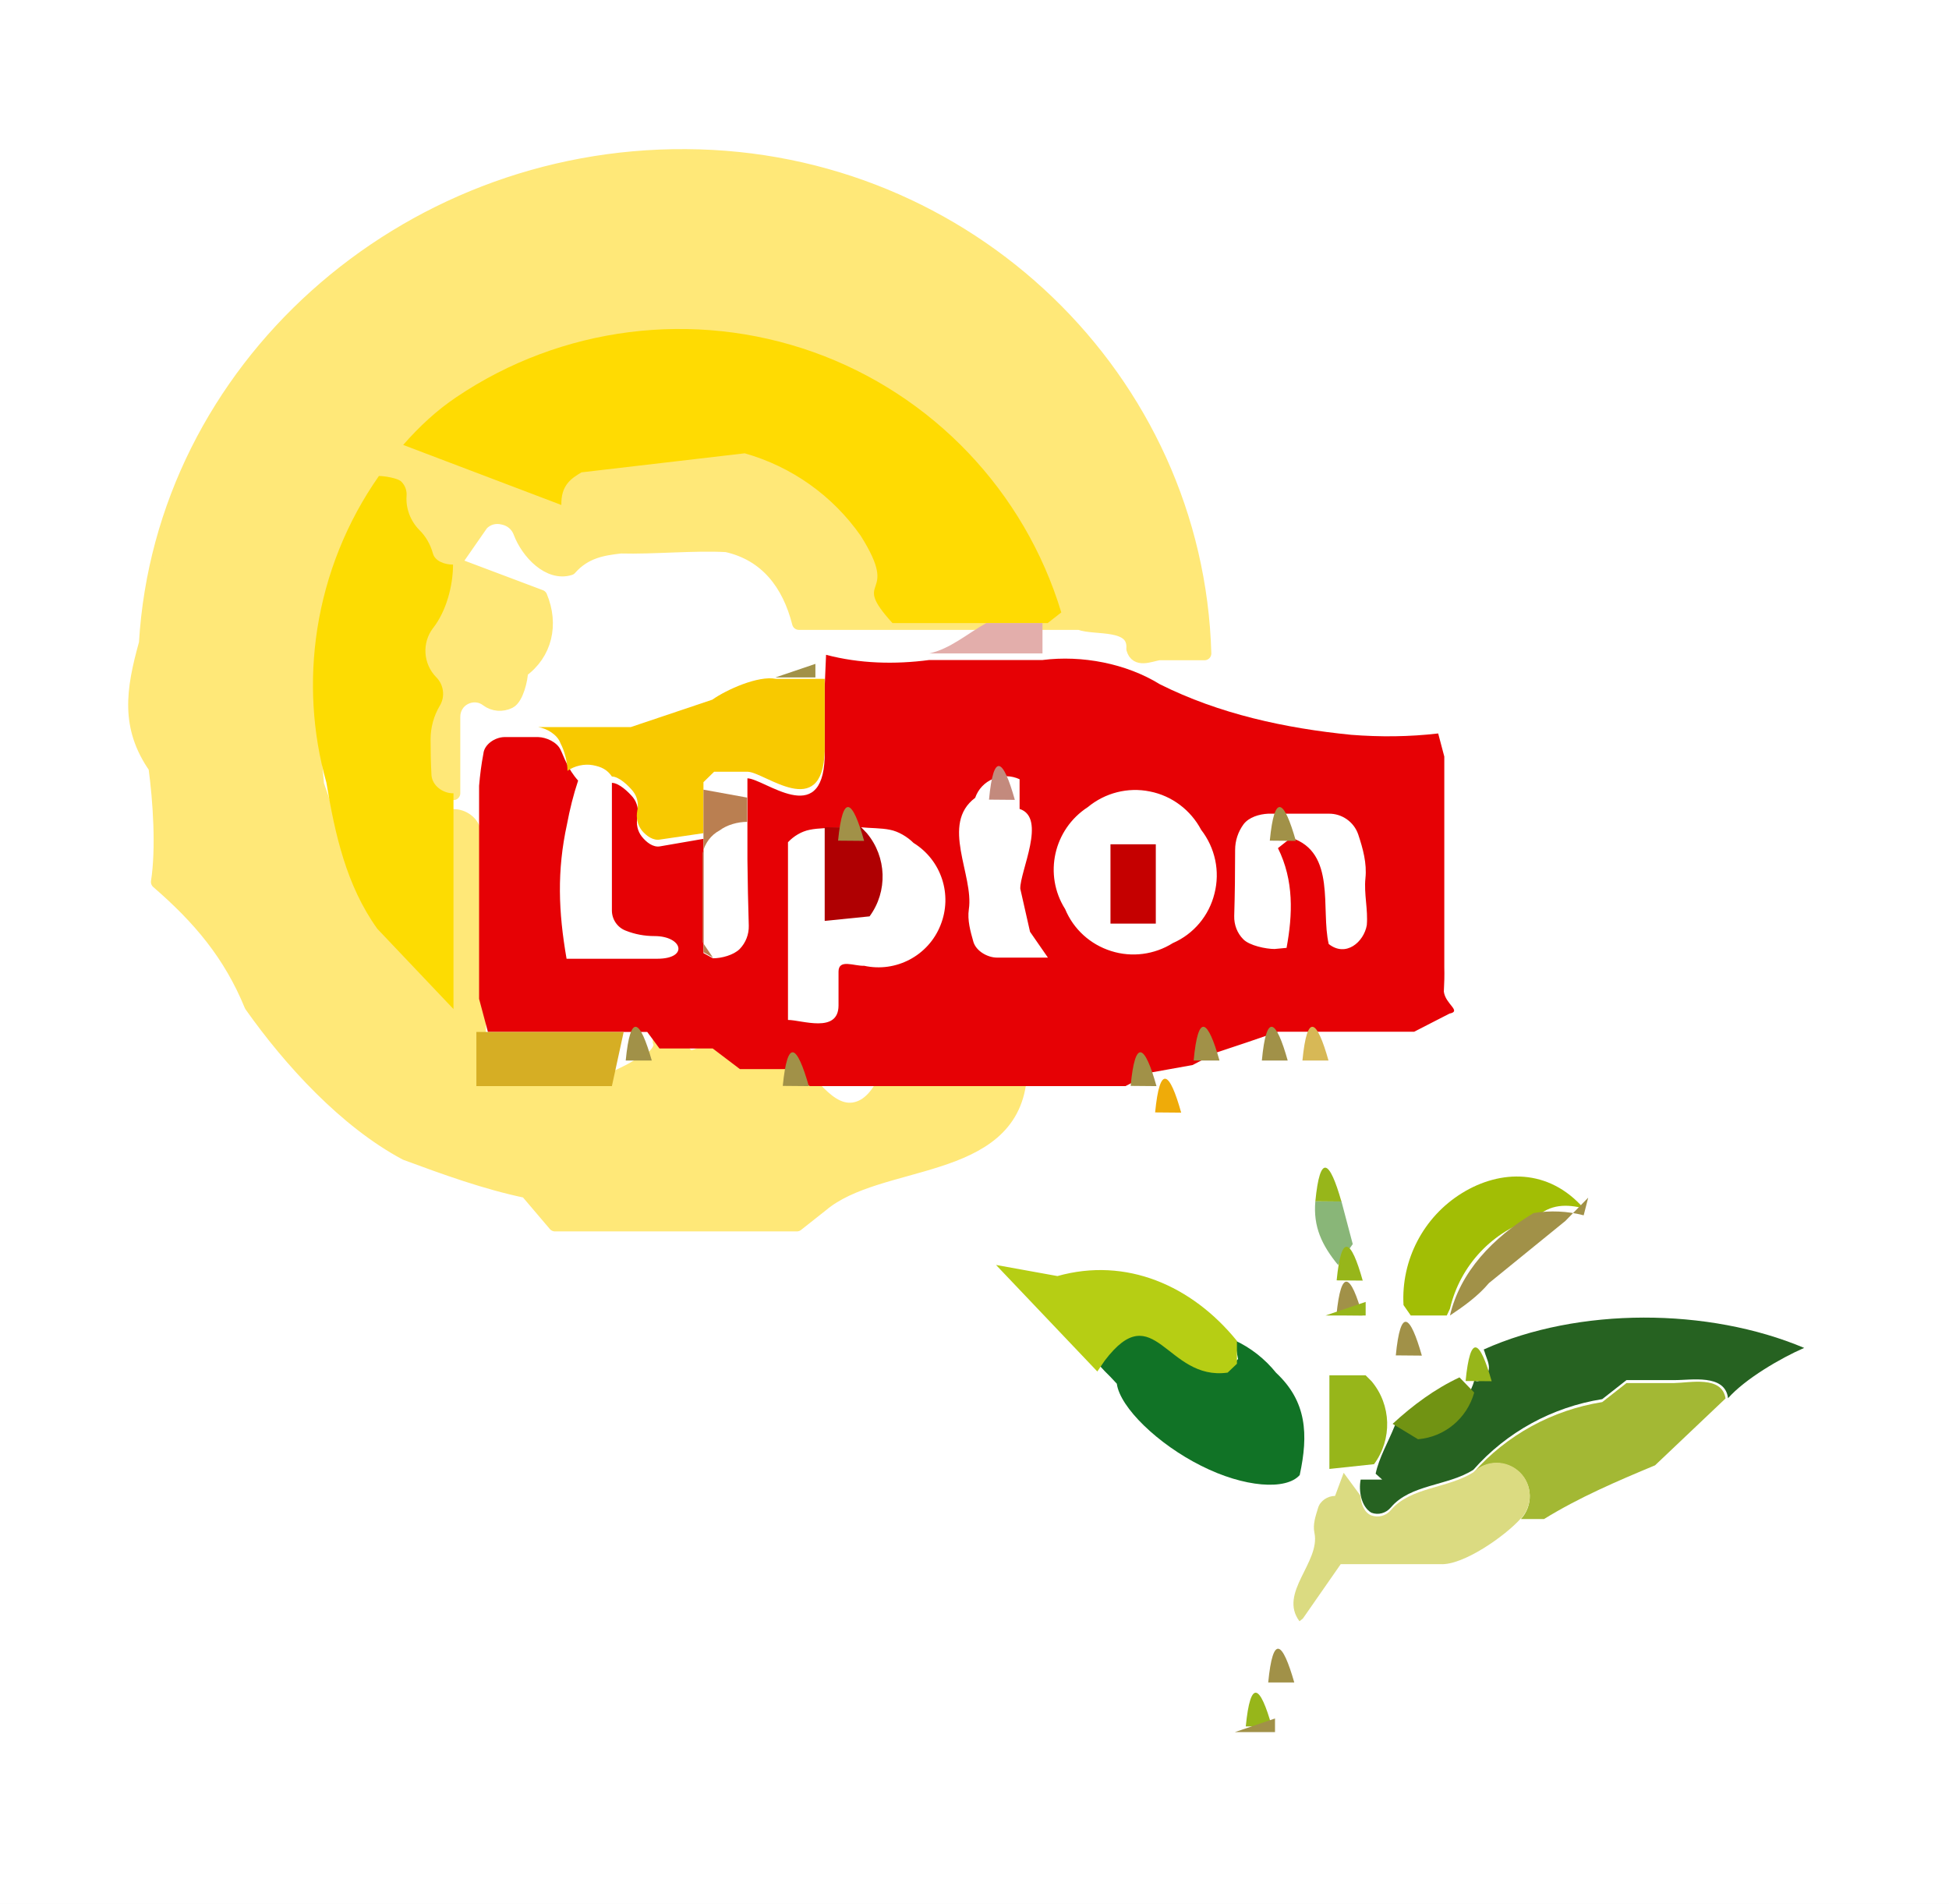
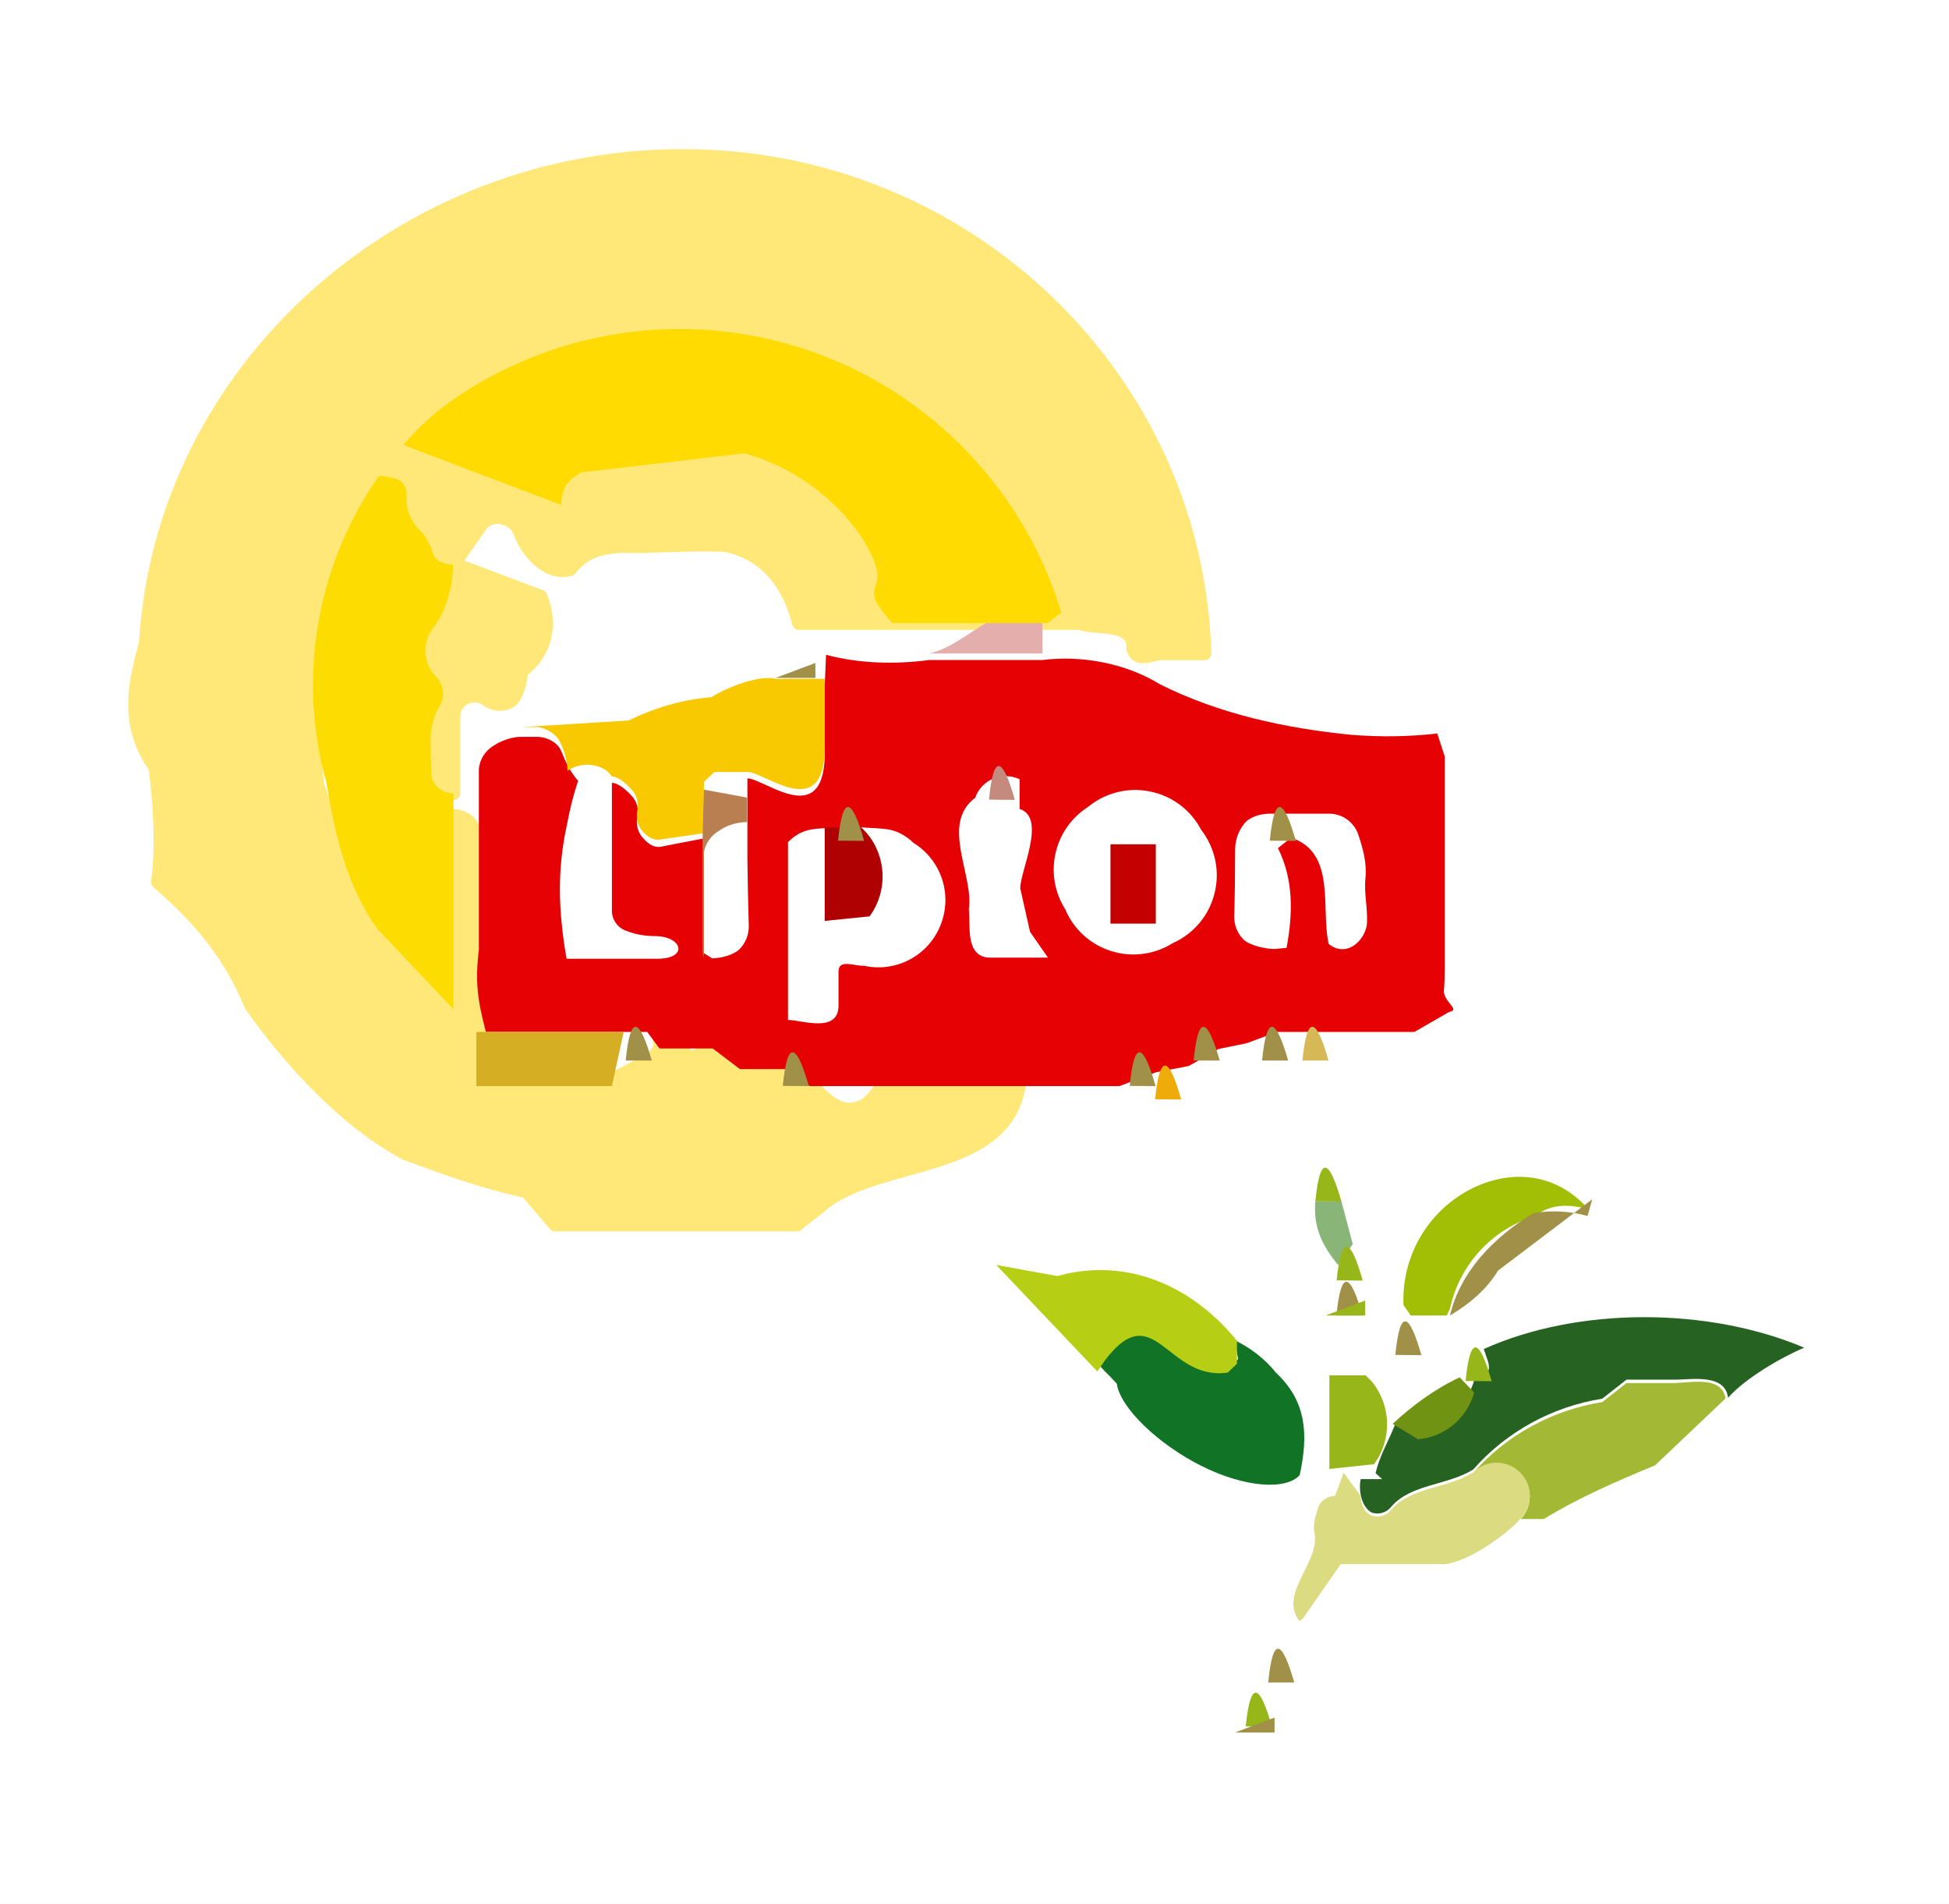
<svg xmlns="http://www.w3.org/2000/svg" viewBox="0 0 86 84" width="86" height="84">
  <rect width="100%" height="100%" fill="#ffffff" />
-   <path data-region="0" d="M20.01 35.00L20.01 31.63C20.01 31.27 20.20 30.95 20.52 30.79C20.84 30.63 21.22 30.66 21.50 30.88C21.78 31.09 22.16 31.12 22.48 30.96C22.80 30.80 23.00 29.96 23.00 29.61C24.08 28.84 24.36 27.54 23.85 26.32L20.00 24.87C20.00 25.82 19.70 26.96 19.11 27.71C18.61 28.36 18.67 29.29 19.25 29.88C19.58 30.21 19.65 30.73 19.41 31.13C19.14 31.58 19.00 32.10 19.00 32.62C19.00 33.15 19.01 33.68 19.04 34.21C19.08 34.67 19.55 35.01 20.01 35.00ZM20.01 36.00L20.01 44.52L16.65 40.98C15.28 39.07 14.78 36.80 14.00 34.62C13.78 32.32 13.65 30.01 14.00 27.75C14.38 25.32 15.31 23.01 16.72 21.00C16.94 21.00 17.57 21.09 17.72 21.26C17.88 21.43 17.96 21.65 17.94 21.88C17.90 22.43 18.11 22.98 18.50 23.37C18.79 23.66 18.99 24.02 19.10 24.41C19.19 24.76 19.63 24.92 20.00 24.92L21.25 23.12C21.49 22.86 21.85 22.76 22.20 22.85C22.55 22.92 22.83 23.16 22.95 23.49C23.29 24.39 24.23 25.37 25.15 25.08C25.81 24.33 26.60 24.21 27.39 24.12C28.82 24.16 30.64 23.98 32.06 24.06C33.81 24.45 34.81 25.75 35.25 27.49L36.62 27.49L43.52 27.49L46.00 27.49L47.63 27.49C48.33 27.76 50.09 27.40 50.00 28.63C50.15 29.17 50.71 28.91 51.13 28.83L53.15 28.83C52.81 16.73 42.71 6.94 30.27 6.88C17.80 6.79 7.15 16.26 6.43 28.38C5.85 30.46 5.61 32.07 6.85 33.85C7.05 35.34 7.19 37.43 6.96 38.91C8.80 40.50 10.16 42.11 11.08 44.36C12.81 46.81 15.26 49.48 17.90 50.89C19.66 51.54 21.42 52.18 23.24 52.56L24.49 54.03L35.16 54.03L36.26 53.16C38.79 51.03 44.56 51.85 45.00 47.62L39.07 47.62C38.76 48.24 38.35 48.83 37.67 48.94C36.98 49.04 36.43 48.53 35.95 48.03C35.53 48.02 35.03 47.96 34.62 47.88C34.26 47.81 34.52 47.37 34.52 47.00L32.68 47.00L31.43 46.02C31.43 46.30 30.78 46.62 30.50 46.63C30.22 46.62 30.03 46.23 30.03 45.95L29.10 45.95C29.29 46.26 28.74 46.81 28.38 46.88C27.99 47.16 27.43 47.42 27.00 47.62L21.14 47.62L21.14 46.00L21.14 44.00L21.14 38.12C21.09 37.65 21.02 37.17 20.92 36.71C20.86 36.30 20.43 35.99 20.01 36.00ZM46.83 27.02L46.23 27.49L39.38 27.49C37.46 25.38 39.78 26.50 37.98 23.64C36.74 21.87 34.94 20.59 32.86 20.00L25.19 20.00C25.20 21.11 24.75 21.41 24.34 21.75L17.86 19.69C18.49 18.83 19.26 18.11 20.10 17.47C24.77 14.40 30.61 13.66 35.88 15.53C41.14 17.40 45.21 21.67 46.83 27.02Z" fill="#ffe878" fill-rule="evenodd" stroke="#ffe878" stroke-width="0.6" stroke-linejoin="round" />
-   <path data-region="1" d="M46.00 29.12L41.00 29.12C39.48 29.32 37.93 29.28 36.45 28.89L36.39 30.30L36.39 33.42C36.28 36.55 33.74 34.36 32.98 34.34L32.98 35.30L32.98 36.30L32.98 37.92C32.99 38.89 33.01 39.87 33.04 40.84C33.05 41.22 32.91 41.59 32.64 41.87C32.37 42.14 31.84 42.28 31.46 42.28L31.04 42.05L31.04 37.01L29.13 37.34C28.82 37.40 28.52 37.16 28.32 36.91C28.13 36.67 28.06 36.35 28.13 36.05C28.19 35.74 28.12 35.42 27.93 35.18C27.73 34.94 27.31 34.54 27.00 34.54L27.00 37.30L27.00 40.17C27.00 40.56 27.24 40.92 27.61 41.06C28.01 41.22 28.44 41.30 28.88 41.30C30.12 41.30 30.40 42.30 29.00 42.30L25.00 42.30C24.64 40.23 24.57 38.42 25.02 36.36C25.14 35.72 25.30 35.07 25.51 34.44C25.03 33.90 24.90 33.41 24.73 33.07C24.57 32.74 24.11 32.53 23.75 32.52L23.00 32.52L22.25 32.52C21.84 32.53 21.37 32.84 21.33 33.25C21.24 33.72 21.18 34.19 21.14 34.67L21.14 44.07L21.53 45.53L28.56 45.53L29.10 46.26L30.03 46.26L31.45 46.26L32.65 47.17L34.73 47.17L35.73 47.92L39.07 47.92L45.00 47.92L48.00 47.92L49.66 47.92L50.84 47.31L52.62 46.99L53.70 46.43L55.02 45.99L56.39 45.52L62.40 45.52L63.96 44.72C64.51 44.61 63.78 44.31 63.71 43.75C63.73 43.39 63.74 43.03 63.73 42.67L63.73 33.38L63.46 32.36C62.18 32.51 60.90 32.52 59.62 32.42C56.70 32.13 53.80 31.50 51.18 30.19C49.69 29.27 47.74 28.90 46.00 29.12ZM44.99 35.69C46.20 36.08 45.00 38.45 45.02 39.21L45.45 41.11L46.24 42.25L44.00 42.25C43.57 42.25 43.07 41.96 42.95 41.55C42.82 41.09 42.68 40.60 42.75 40.12C42.98 38.61 41.48 36.36 43.03 35.20C43.16 34.82 43.45 34.51 43.83 34.36C44.20 34.20 44.62 34.21 44.99 34.38L44.99 35.69ZM37.00 36.50L38.00 36.50C38.38 36.54 38.89 36.53 39.27 36.61C39.64 36.68 40.04 36.92 40.31 37.19C41.54 37.95 42.04 39.48 41.50 40.82C40.97 42.16 39.54 42.92 38.13 42.61C37.69 42.63 37.00 42.29 37.00 42.87L37.00 44.37C36.99 45.61 35.37 45.00 34.77 45.00L34.77 37.16C35.02 36.89 35.37 36.68 35.73 36.61C36.11 36.53 36.62 36.54 37.00 36.50ZM55.96 35.90L57.00 35.90L58.63 35.90C59.21 35.89 59.74 36.26 59.93 36.81C60.14 37.44 60.32 38.09 60.25 38.75C60.18 39.44 60.37 40.13 60.31 40.82C60.18 41.56 59.39 42.25 58.63 41.65C58.27 40.12 58.98 37.61 56.97 36.96L56.39 37.42C57.10 38.85 57.04 40.35 56.77 41.82L56.24 41.87C55.86 41.87 55.13 41.72 54.86 41.44C54.59 41.17 54.45 40.80 54.46 40.41C54.49 39.44 54.50 38.47 54.50 37.50C54.50 37.09 54.63 36.70 54.87 36.37C55.11 36.05 55.57 35.92 55.96 35.90ZM48.00 35.61C48.76 34.98 49.77 34.72 50.74 34.92C51.71 35.11 52.54 35.74 53.00 36.61C53.62 37.41 53.84 38.44 53.59 39.42C53.35 40.40 52.67 41.21 51.75 41.61C50.94 42.12 49.94 42.25 49.03 41.96C48.11 41.67 47.37 41.00 47.00 40.11C46.04 38.59 46.49 36.59 48.00 35.61Z" fill="#e60105" fill-rule="evenodd" />
-   <path data-region="2" d="M46.83 27.02C45.21 21.67 41.14 17.40 35.88 15.53C30.61 13.66 24.77 14.40 20.14 17.52C19.26 18.11 18.49 18.83 17.79 19.63L24.77 22.28C24.75 21.41 25.20 21.11 25.66 20.84L32.86 20.00C34.94 20.59 36.74 21.87 37.98 23.64C39.78 26.50 37.46 25.38 39.38 27.49L46.23 27.49L46.83 27.02Z" fill="#ffdb02" fill-rule="evenodd" />
-   <path data-region="3" d="M19.99 24.91C19.62 24.91 19.19 24.76 19.10 24.41C18.99 24.02 18.79 23.66 18.50 23.38C18.11 22.98 17.90 22.43 17.94 21.88C17.96 21.65 17.88 21.43 17.72 21.26C17.57 21.09 16.94 21.00 16.72 21.00C15.31 23.01 14.38 25.32 14.00 27.75C13.65 30.01 13.78 32.32 14.40 34.52C14.78 36.80 15.28 39.07 16.65 40.98L20.01 44.52L20.01 36.00L20.01 35.00C19.55 35.01 19.08 34.67 19.04 34.21C19.01 33.68 19.00 33.15 19.00 32.62C19.00 32.10 19.14 31.58 19.41 31.13C19.65 30.73 19.58 30.21 19.25 29.88C18.67 29.29 18.61 28.36 19.11 27.71C19.69 26.97 19.99 25.85 19.99 24.91Z" fill="#fddc02" fill-rule="evenodd" />
-   <path data-region="4" d="M76.25 61.69C77.00 60.84 78.57 59.92 79.61 59.47C75.39 57.69 69.65 57.66 65.47 59.54L65.51 59.65C65.58 59.90 65.76 60.22 65.68 60.48C65.60 60.72 65.24 61.07 65.06 60.89C64.74 62.02 63.75 62.84 62.58 62.94L61.74 62.62L61.55 62.89C61.24 63.66 60.85 64.31 60.70 65.02L60.99 65.28L60.04 65.28C59.94 65.79 60.07 66.48 60.51 66.74C60.82 66.86 61.16 66.76 61.37 66.51C62.24 65.48 63.87 65.57 65.01 64.85C66.48 63.18 68.50 62.08 70.70 61.73L71.77 60.89L73.88 60.89C74.61 60.90 76.12 60.60 76.25 61.69Z" fill="#266221" fill-rule="evenodd" />
-   <path data-region="5" d="M34.23 29.95C33.46 29.80 32.07 30.42 31.43 30.87L27.83 32.08L23.00 32.08L23.75 32.08C24.14 32.14 24.60 32.42 24.73 32.79C24.91 33.13 25.04 33.63 25.04 34.01C25.34 33.79 25.79 33.69 26.16 33.76C26.53 33.83 26.79 33.95 27.00 34.26C27.31 34.26 27.73 34.66 27.93 34.91C28.12 35.15 28.19 35.47 28.12 35.77C28.06 36.08 28.13 36.39 28.32 36.64C28.52 36.88 28.82 37.10 29.13 37.04L31.04 36.76L31.04 34.51L31.51 34.05L33.00 34.05C33.76 34.08 36.28 36.25 36.39 33.15L36.39 29.95L34.23 29.95Z" fill="#f8c900" fill-rule="evenodd" />
-   <path data-region="6" d="M49.28 61.05C49.42 62.10 51.10 63.72 53.00 64.67C54.90 65.63 56.75 65.76 57.35 65.08C57.74 63.28 57.66 61.83 56.31 60.57C55.82 59.96 55.19 59.46 54.47 59.13L54.63 59.96L54.21 60.36C51.50 60.76 50.94 56.94 48.75 59.88L48.51 60.24L48.75 60.50L49.00 60.75L49.28 61.05Z" fill="#117326" fill-rule="evenodd" />
-   <path data-region="7" d="M76.14 61.70C75.98 60.68 74.57 61.01 73.88 61.02L71.77 61.02L70.70 61.86C68.50 62.21 66.48 63.31 65.01 64.98C65.57 64.42 66.48 64.41 67.06 64.97C67.63 65.52 67.65 66.44 67.11 67.02L68.13 67.02C69.69 66.06 71.35 65.35 73.03 64.65L76.14 61.70Z" fill="#a3b834" fill-rule="evenodd" />
-   <path data-region="8" d="M60.04 66.00L59.29 64.98L58.91 66.00C58.58 66.00 58.25 66.22 58.16 66.53C58.05 66.89 57.92 67.26 58.00 67.63C58.27 68.93 56.40 70.28 57.34 71.53L57.49 71.41L59.16 69.01L63.55 69.01C64.56 69.08 66.44 67.75 67.11 66.99L67.11 67.00C67.65 66.42 67.63 65.50 67.06 64.95C66.48 64.39 65.57 64.40 65.01 64.96C63.87 65.68 62.24 65.60 61.37 66.63C61.16 66.88 60.82 66.97 60.51 66.86C60.20 66.74 60.04 66.33 60.04 66.00Z" fill="#dbdb81" fill-rule="evenodd" />
-   <path data-region="9" d="M48.42 60.51L48.74 60.04C50.94 57.13 51.47 60.94 54.17 60.56L54.58 60.17L54.58 59.16C52.59 56.71 49.69 55.45 46.66 56.30L43.95 55.81L48.41 60.50L48.66 60.76L48.42 60.51ZM49.00 60.65L48.76 60.39L49.00 60.65L49.28 60.94L49.00 60.65Z" fill="#b6ce14" fill-rule="evenodd" />
-   <path data-region="10" d="M63.98 57.74C64.43 55.82 65.87 54.30 67.75 53.74C68.40 53.10 69.16 53.13 69.88 53.31C68.34 51.55 66.21 51.59 64.51 52.64C62.81 53.69 61.82 55.59 61.93 57.58L62.25 58.04L63.84 58.04L63.98 57.74Z" fill="#a2be05" fill-rule="evenodd" />
+   <path data-region="0" d="M20.01 35.00L20.01 31.63C20.01 31.27 20.20 30.95 20.52 30.79C20.84 30.63 21.22 30.66 21.50 30.88C21.78 31.09 22.16 31.12 22.48 30.96C22.80 30.80 23.00 29.96 23.00 29.61C24.08 28.84 24.36 27.54 23.85 26.32L20.00 24.87C20.00 25.82 19.70 26.96 19.11 27.71C18.61 28.36 18.67 29.29 19.25 29.88C19.58 30.21 19.65 30.73 19.41 31.13C19.14 31.58 19.00 32.10 19.00 32.62C19.00 33.15 19.01 33.68 19.04 34.21C19.08 34.67 19.55 35.01 20.01 35.00ZM20.01 36.00L20.01 44.53L16.65 40.98C15.28 39.07 14.78 36.80 14.00 34.62C13.78 32.32 13.65 30.01 14.00 27.75C14.38 25.32 15.31 23.01 16.72 21.00C16.94 21.00 17.57 21.09 17.72 21.26C17.88 21.43 17.96 21.65 17.94 21.88C17.90 22.43 18.11 22.98 18.50 23.37C18.79 23.66 18.99 24.02 19.10 24.41C19.19 24.76 19.63 24.92 20.00 24.92L21.25 23.12C21.49 22.86 21.85 22.76 22.20 22.85C22.55 22.92 22.83 23.16 22.95 23.49C23.29 24.41 24.23 25.40 25.16 25.11C25.81 24.27 26.59 24.16 27.38 24.09C28.81 24.14 30.64 23.96 32.06 24.06C33.81 24.45 34.81 25.75 35.25 27.49L36.62 27.49L43.52 27.49L46.00 27.49L47.62 27.49C48.33 27.76 50.09 27.40 50.00 28.62C50.15 29.17 50.71 28.91 51.13 28.83L53.15 28.83C52.81 16.73 42.71 6.94 30.27 6.88C17.80 6.79 7.15 16.26 6.43 28.38C5.85 30.46 5.61 32.07 6.85 33.85C7.05 35.34 7.19 37.43 6.96 38.91C8.80 40.50 10.16 42.11 11.08 44.36C12.81 46.81 15.26 49.48 17.90 50.89C19.66 51.54 21.42 52.18 23.24 52.56L24.49 54.03L35.16 54.03L36.26 53.16C38.80 51.03 44.56 51.85 45.00 47.62L39.07 47.62C38.76 48.24 38.35 48.83 37.67 48.94C36.98 49.04 36.43 48.53 35.95 48.03C35.53 48.02 35.03 47.96 34.62 47.88C34.26 47.81 34.52 47.37 34.52 47.00L32.68 47.00L31.43 46.02C31.43 46.30 30.78 46.63 30.50 46.63C30.22 46.62 30.03 46.23 30.03 45.95L29.10 45.95C29.29 46.26 28.74 46.81 28.38 46.88C27.99 47.16 27.43 47.42 27.00 47.62L21.13 47.62L21.13 46.00C21.43 45.24 21.29 44.62 21.21 43.99C20.95 42.10 21.16 40.17 21.81 38.37C21.09 37.65 21.02 37.18 20.92 36.71C20.86 36.30 20.43 35.99 20.01 36.00ZM46.83 27.02L46.23 27.49L39.38 27.49C37.46 25.38 39.78 26.50 37.98 23.64C36.74 21.87 34.94 20.59 32.86 20.00L25.19 20.00C25.20 21.11 24.75 21.41 24.34 21.75L17.86 19.69C18.49 18.83 19.26 18.11 20.10 17.47C24.77 14.40 30.61 13.66 35.88 15.53C41.14 17.40 45.21 21.67 46.83 27.02Z" fill="#ffe878" fill-rule="evenodd" stroke="#ffe878" stroke-width="0.6" stroke-linejoin="round" />
+   <path data-region="1" d="M46.00 29.12L41.00 29.12C39.48 29.32 37.93 29.28 36.45 28.89L36.39 30.30L36.39 33.42C36.28 36.55 33.74 34.36 32.98 34.34L32.98 35.30L32.98 36.30L32.98 37.92C32.99 38.89 33.01 39.87 33.04 40.84C33.05 41.22 32.91 41.59 32.64 41.87C32.37 42.14 31.80 42.28 31.42 42.28L31.06 42.05L31.06 36.99L29.14 37.36C28.82 37.41 28.52 37.17 28.32 36.91C28.13 36.67 28.06 36.35 28.12 36.05C28.19 35.74 28.12 35.42 27.93 35.18C27.73 34.94 27.31 34.54 27.00 34.54L27.00 37.30L27.00 40.17C27.00 40.57 27.24 40.92 27.61 41.06C28.01 41.22 28.44 41.30 28.88 41.30C30.12 41.30 30.40 42.30 29.00 42.30L25.00 42.30C24.64 40.23 24.57 38.42 25.02 36.37C25.14 35.72 25.30 35.07 25.51 34.45C25.03 33.91 24.90 33.41 24.73 33.07C24.57 32.74 24.12 32.52 23.75 32.51L23.00 32.51C22.60 32.50 22.08 32.69 21.75 32.92C21.40 33.14 21.17 33.51 21.13 33.92L21.13 41.89C20.96 43.34 21.07 44.11 21.44 45.53L28.56 45.53L29.10 46.26L30.03 46.26L31.45 46.26L32.65 47.17L34.73 47.17L35.73 47.92L39.07 47.92L45.00 47.92L48.00 47.92L49.39 47.92L51.01 47.31L52.46 47.03L53.77 46.28L55.00 46.03L56.35 45.53L62.41 45.53L63.94 44.65C64.45 44.55 63.77 44.27 63.71 43.76C63.74 43.40 63.75 43.03 63.75 42.67L63.75 33.38L63.42 32.36C62.16 32.51 60.88 32.52 59.62 32.42C56.70 32.13 53.80 31.50 51.18 30.19C49.69 29.27 47.74 28.90 46.00 29.12ZM44.99 35.69C46.20 36.08 45.00 38.45 45.02 39.20L45.45 41.11L46.24 42.25L43.62 42.25C42.58 42.17 42.83 40.83 42.75 40.12C42.98 38.61 41.48 36.36 43.03 35.20C43.16 34.82 43.45 34.51 43.83 34.35C44.20 34.20 44.62 34.21 44.99 34.38L44.99 35.69ZM37.00 36.50L38.00 36.50C38.38 36.54 38.89 36.53 39.27 36.61C39.64 36.68 40.04 36.92 40.31 37.19C41.54 37.95 42.04 39.48 41.50 40.82C40.97 42.16 39.54 42.92 38.13 42.61C37.69 42.63 37.00 42.29 37.00 42.87L37.00 44.37C36.99 45.61 35.37 45.00 34.77 45.00L34.77 37.16C35.02 36.89 35.37 36.68 35.73 36.61C36.11 36.53 36.62 36.54 37.00 36.50ZM55.96 35.90L57.00 35.90L58.63 35.90C59.21 35.89 59.74 36.26 59.93 36.81C60.14 37.43 60.32 38.09 60.25 38.75C60.18 39.44 60.37 40.12 60.31 40.82C60.18 41.56 59.39 42.25 58.63 41.65C58.27 40.11 58.98 37.61 56.97 36.96L56.39 37.42C57.10 38.85 57.04 40.35 56.77 41.82L56.24 41.87C55.86 41.87 55.13 41.72 54.86 41.44C54.59 41.17 54.45 40.79 54.46 40.41C54.49 39.44 54.50 38.47 54.50 37.50C54.50 37.09 54.63 36.69 54.88 36.37C55.11 36.05 55.57 35.92 55.96 35.90ZM48.00 35.61C48.76 34.98 49.77 34.72 50.74 34.92C51.71 35.11 52.54 35.73 53.00 36.61C53.62 37.41 53.84 38.44 53.59 39.42C53.35 40.39 52.67 41.20 51.75 41.61C50.94 42.12 49.94 42.25 49.03 41.96C48.11 41.67 47.37 41.00 47.00 40.11C46.04 38.59 46.49 36.58 48.00 35.61Z" fill="#e60105" fill-rule="evenodd" />
+   <path data-region="2" d="M46.83 27.02C45.21 21.67 41.14 17.40 35.88 15.53C30.61 13.66 24.77 14.40 20.14 17.53C19.26 18.11 18.49 18.83 17.79 19.63L24.77 22.28C24.75 21.41 25.20 21.11 25.66 20.84L32.86 20.00C34.94 20.59 36.74 21.87 37.98 23.64C39.78 26.50 37.46 25.38 39.38 27.49L46.23 27.49L46.83 27.02Z" fill="#ffdb02" fill-rule="evenodd" />
+   <path data-region="3" d="M19.99 24.91C19.62 24.91 19.19 24.76 19.10 24.41C18.99 24.02 18.79 23.66 18.50 23.37C18.11 22.98 17.90 22.43 17.94 21.88C17.96 21.65 17.88 21.43 17.72 21.26C17.57 21.09 16.94 21.00 16.72 21.00C15.31 23.01 14.38 25.32 14.00 27.75C13.65 30.01 13.78 32.32 14.40 34.52C14.78 36.80 15.28 39.07 16.65 40.98L20.01 44.53L20.01 36.00L20.01 35.00C19.55 35.01 19.08 34.67 19.04 34.21C19.01 33.68 19.00 33.15 19.00 32.63C19.00 32.10 19.14 31.58 19.41 31.13C19.65 30.73 19.58 30.21 19.25 29.87C18.67 29.29 18.61 28.36 19.11 27.71C19.69 26.97 19.99 25.85 19.99 24.91Z" fill="#fddc02" fill-rule="evenodd" />
+   <path data-region="4" d="M76.25 61.67C77.00 60.82 78.57 59.90 79.61 59.46C75.39 57.67 69.65 57.64 65.47 59.52L65.51 59.63C65.58 59.88 65.76 60.21 65.68 60.46C65.60 60.70 65.24 61.05 65.06 60.87C64.74 62.00 63.75 62.82 62.58 62.92L61.74 62.60L61.55 62.87C61.24 63.64 60.85 64.29 60.70 65.00L60.99 65.26L60.04 65.26C59.94 65.77 60.07 66.46 60.51 66.73C60.82 66.84 61.16 66.75 61.37 66.50C62.24 65.46 63.87 65.55 65.01 64.83C66.48 63.16 68.50 62.06 70.70 61.71L71.77 60.87L73.88 60.87C74.61 60.88 76.12 60.58 76.25 61.67Z" fill="#266221" fill-rule="evenodd" />
+   <path data-region="5" d="M34.23 29.95C33.46 29.77 32.05 30.34 31.39 30.76C30.11 30.86 28.88 31.23 27.73 31.79L23.00 32.08L23.75 32.08C24.14 32.14 24.60 32.42 24.73 32.79C24.91 33.13 25.04 33.63 25.04 34.01C25.34 33.79 25.79 33.69 26.16 33.76C26.53 33.83 26.79 33.95 27.00 34.26C27.31 34.26 27.73 34.66 27.93 34.91C28.12 35.15 28.19 35.47 28.12 35.77C28.06 36.08 28.13 36.39 28.32 36.64C28.52 36.88 28.82 37.10 29.13 37.04L31.06 36.76L31.06 34.50L31.52 34.06L33.00 34.06C33.76 34.08 36.28 36.25 36.39 33.15L36.39 29.95L34.23 29.95Z" fill="#f8c900" fill-rule="evenodd" />
+   <path data-region="6" d="M49.28 61.05C49.42 62.10 51.10 63.72 53.00 64.67C54.90 65.63 56.75 65.76 57.35 65.08C57.74 63.28 57.65 61.83 56.31 60.57C55.82 59.96 55.19 59.47 54.48 59.13L54.63 59.96L54.20 60.36C51.50 60.76 50.94 56.94 48.75 59.88L48.51 60.24L48.75 60.50L49.00 60.75L49.28 61.05Z" fill="#117326" fill-rule="evenodd" />
+   <path data-region="7" d="M76.14 61.70C75.98 60.68 74.57 61.01 73.88 61.02L71.77 61.02L70.70 61.86C68.50 62.21 66.48 63.31 65.01 64.98C65.57 64.42 66.48 64.41 67.06 64.97C67.63 65.52 67.65 66.44 67.11 67.02L68.12 67.02C69.69 66.06 71.34 65.35 73.03 64.65L76.14 61.70Z" fill="#a3b834" fill-rule="evenodd" />
+   <path data-region="8" d="M60.04 66.00L59.29 64.98L58.91 66.00C58.58 66.00 58.25 66.22 58.16 66.53C58.05 66.89 57.92 67.26 58.00 67.62C58.27 68.93 56.40 70.28 57.34 71.53L57.49 71.41L59.16 69.01L63.55 69.01C64.56 69.08 66.44 67.75 67.11 66.99L67.11 67.00C67.65 66.42 67.63 65.50 67.06 64.95C66.48 64.39 65.57 64.40 65.01 64.96C63.87 65.68 62.24 65.60 61.37 66.63C61.16 66.88 60.82 66.97 60.51 66.86C60.20 66.74 60.04 66.33 60.04 66.00Z" fill="#dbdb81" fill-rule="evenodd" />
+   <path data-region="9" d="M48.42 60.51L48.74 60.04C50.94 57.13 51.47 60.94 54.17 60.56L54.58 60.17L54.58 59.15C52.59 56.71 49.69 55.45 46.66 56.30L43.96 55.81L48.41 60.50L48.66 60.76L48.42 60.51ZM49.00 60.65L48.76 60.39L49.00 60.65L49.28 60.94L49.00 60.65Z" fill="#b6ce14" fill-rule="evenodd" />
+   <path data-region="10" d="M63.98 57.74C64.40 55.80 65.83 54.24 67.72 53.66C68.46 53.08 69.30 53.13 70.10 53.36C68.57 51.61 66.39 51.58 64.63 52.61C62.88 53.64 61.84 55.55 61.93 57.58L62.25 58.04L63.84 58.04L63.98 57.74Z" fill="#a2be05" fill-rule="evenodd" />
  <path data-region="11" d="M38.00 36.50L36.39 36.50L36.39 40.63L38.37 40.43C39.18 39.33 39.13 37.81 38.25 36.76L38.00 36.50Z" fill="#af0002" fill-rule="evenodd" />
  <path data-region="12" d="M51.00 40.75L49.00 40.75L49.00 37.25L51.00 37.25L51.00 40.75Z" fill="#c50000" fill-rule="evenodd" />
-   <path data-region="13" d="M69.88 53.62C69.16 53.43 68.40 53.40 67.67 53.52C65.87 54.60 64.43 56.12 63.98 58.04C64.61 57.62 65.22 57.18 65.70 56.61L69.07 53.87L70.08 52.84Z" fill="#a19148" fill-rule="evenodd" />
-   <path data-region="14" d="M60.26 60.68L58.66 60.68L58.66 64.81L60.63 64.60C61.44 63.50 61.40 61.99 60.52 60.94L60.26 60.68Z" fill="#97b61a" fill-rule="evenodd" />
+   <path data-region="13" d="M70.05 53.65C69.28 53.43 68.46 53.39 67.67 53.52C65.87 54.61 64.43 56.13 63.98 58.04C64.83 57.54 65.60 56.89 66.10 56.06L70.26 52.91Z" fill="#a19148" fill-rule="evenodd" />
+   <path data-region="14" d="M60.26 60.68L58.66 60.68L58.66 64.81L60.63 64.60C61.44 63.50 61.39 61.99 60.52 60.94L60.26 60.68Z" fill="#97b61a" fill-rule="evenodd" />
  <path data-region="15" d="M27.52 45.53L21.02 45.53L21.02 47.92L27.00 47.92L27.52 45.53Z" fill="#d6ae24" fill-rule="evenodd" />
-   <path data-region="16" d="M65.05 61.44L64.40 60.77C63.31 61.28 62.34 62.00 61.45 62.82L62.57 63.50C63.75 63.40 64.73 62.58 65.05 61.44ZM61.72 62.86L61.58 62.87L61.72 62.86Z" fill="#719313" fill-rule="evenodd" />
-   <path data-region="17" d="M61.59 59.80L62.74 59.81C62.22 57.99 61.80 57.66 61.59 59.80Z" fill="#a19148" fill-rule="evenodd" />
-   <path data-region="18" d="M32.97 35.19L31.04 34.84L31.04 37.00L31.04 42.01L31.46 42.25L31.00 41.57L31.00 37.64C31.10 37.21 31.37 36.84 31.75 36.64C32.08 36.39 32.56 36.26 32.97 36.26L32.97 35.19Z" fill="#ba7f51" fill-rule="evenodd" />
+   <path data-region="16" d="M65.05 61.44L64.41 60.77C63.31 61.28 62.34 62.00 61.45 62.82L62.57 63.50C63.75 63.40 64.73 62.58 65.05 61.44ZM61.72 62.86L61.58 62.87L61.72 62.86Z" fill="#719313" fill-rule="evenodd" />
+   <path data-region="17" d="M61.57 59.78L62.72 59.79C62.20 57.97 61.78 57.64 61.57 59.78Z" fill="#a19148" fill-rule="evenodd" />
+   <path data-region="18" d="M32.97 35.19L31.06 34.84L31.00 37.00L31.00 42.02L31.06 42.25L31.06 37.64C31.11 37.22 31.38 36.85 31.75 36.64C32.08 36.40 32.56 36.27 32.97 36.27L32.97 35.19Z" fill="#ba7f51" fill-rule="evenodd" />
  <path data-region="19" d="M59.19 53.00L58.04 53.00C57.94 54.13 58.33 54.94 59.04 55.81L59.69 54.89L59.19 53.00Z" fill="#89b678" fill-rule="evenodd" />
  <path data-region="20" d="M27.61 46.79L28.76 46.79C28.24 44.98 27.82 44.64 27.61 46.79Z" fill="#a19148" fill-rule="evenodd" />
  <path data-region="21" d="M46.00 27.49L43.52 27.49C42.69 27.95 41.93 28.63 41.00 28.83L46.00 28.83L46.00 27.49Z" fill="#e3aeab" fill-rule="evenodd" />
  <path data-region="22" d="M43.64 35.28L44.78 35.29C44.27 33.47 43.84 33.14 43.64 35.28Z" fill="#c38a7d" fill-rule="evenodd" />
  <path data-region="23" d="M57.47 46.79L58.62 46.79C58.11 44.98 57.68 44.64 57.47 46.79Z" fill="#d7b856" fill-rule="evenodd" />
  <path data-region="24" d="M58.04 53.00L59.19 53.01C58.67 51.19 58.25 50.86 58.04 53.00Z" fill="#97b61a" fill-rule="evenodd" />
  <path data-region="25" d="M58.98 56.49L60.13 56.50C59.62 54.68 59.19 54.35 58.98 56.49Z" fill="#97b61a" fill-rule="evenodd" />
-   <path data-region="26" d="M55.68 46.79L56.82 46.79C56.31 44.98 55.88 44.64 55.68 46.79Z" fill="#a19148" fill-rule="evenodd" />
+   <path data-region="26" d="M55.69 46.79L56.84 46.79C56.32 44.98 55.90 44.64 55.69 46.79Z" fill="#a19148" fill-rule="evenodd" />
  <path data-region="27" d="M34.54 47.91L35.69 47.92C35.17 46.10 34.75 45.77 34.54 47.91Z" fill="#a19148" fill-rule="evenodd" />
  <path data-region="28" d="M55.96 74.23L57.11 74.23C56.59 72.42 56.17 72.08 55.96 74.23Z" fill="#a19148" fill-rule="evenodd" />
  <path data-region="29" d="M65.56 59.70L65.42 59.71L65.56 59.70ZM64.67 60.93L65.82 60.94C65.30 59.12 64.88 58.79 64.67 60.93Z" fill="#97b61a" fill-rule="evenodd" />
  <path data-region="30" d="M56.03 37.09L57.18 37.10C56.66 35.28 56.24 34.95 56.03 37.09Z" fill="#a19148" fill-rule="evenodd" />
-   <path data-region="31" d="M49.89 47.91L51.03 47.92C50.52 46.10 50.09 45.77 49.89 47.91Z" fill="#a19148" fill-rule="evenodd" />
-   <path data-region="32" d="M58.97 58.03L60.12 58.04C59.61 56.22 59.18 55.89 58.97 58.03Z" fill="#a19148" fill-rule="evenodd" />
+   <path data-region="31" d="M49.85 47.91L50.99 47.92C50.48 46.10 50.05 45.77 49.85 47.91Z" fill="#a19148" fill-rule="evenodd" />
+   <path data-region="32" d="M58.97 58.04L60.12 58.04C59.61 56.23 59.18 55.89 58.97 58.04Z" fill="#a19148" fill-rule="evenodd" />
  <path data-region="33" d="M54.97 76.17L56.12 76.17C55.61 74.36 55.18 74.02 54.97 76.17Z" fill="#97b61a" fill-rule="evenodd" />
-   <path data-region="34" d="M35.98 29.29L34.21 29.89L35.98 29.89L35.98 29.29Z" fill="#a19148" fill-rule="evenodd" />
+   <path data-region="34" d="M35.98 29.25L34.22 29.91L35.98 29.91L35.98 29.25Z" fill="#a19148" fill-rule="evenodd" />
  <path data-region="35" d="M36.98 37.09L38.13 37.10C37.62 35.28 37.19 34.95 36.98 37.09ZM38.20 37.08L38.06 37.10L38.20 37.08Z" fill="#a19148" fill-rule="evenodd" />
-   <path data-region="36" d="M50.97 49.08L52.12 49.09C51.61 47.27 51.18 46.93 50.97 49.08Z" fill="#efab09" fill-rule="evenodd" />
-   <path data-region="37" d="M52.67 46.79L53.81 46.79C53.30 44.98 52.87 44.64 52.67 46.79Z" fill="#a19148" fill-rule="evenodd" />
-   <path data-region="38" d="M56.26 75.82L54.49 76.42L56.26 76.42L56.26 75.82Z" fill="#a19148" fill-rule="evenodd" />
-   <path data-region="39" d="M60.26 57.44L58.49 58.04L60.26 58.04L60.26 57.44Z" fill="#97b61a" fill-rule="evenodd" />
+   <path data-region="36" d="M50.97 48.50L52.12 48.51C51.61 46.69 51.18 46.35 50.97 48.50Z" fill="#efab09" fill-rule="evenodd" />
+   <path data-region="37" d="M52.67 46.79L53.82 46.79C53.30 44.98 52.88 44.64 52.67 46.79Z" fill="#a19148" fill-rule="evenodd" />
+   <path data-region="38" d="M56.24 75.78L54.49 76.44L56.24 76.44L56.24 75.78Z" fill="#a19148" fill-rule="evenodd" />
+   <path data-region="39" d="M60.24 57.38L58.49 58.04L60.24 58.04L60.24 57.38Z" fill="#97b61a" fill-rule="evenodd" />
</svg>
